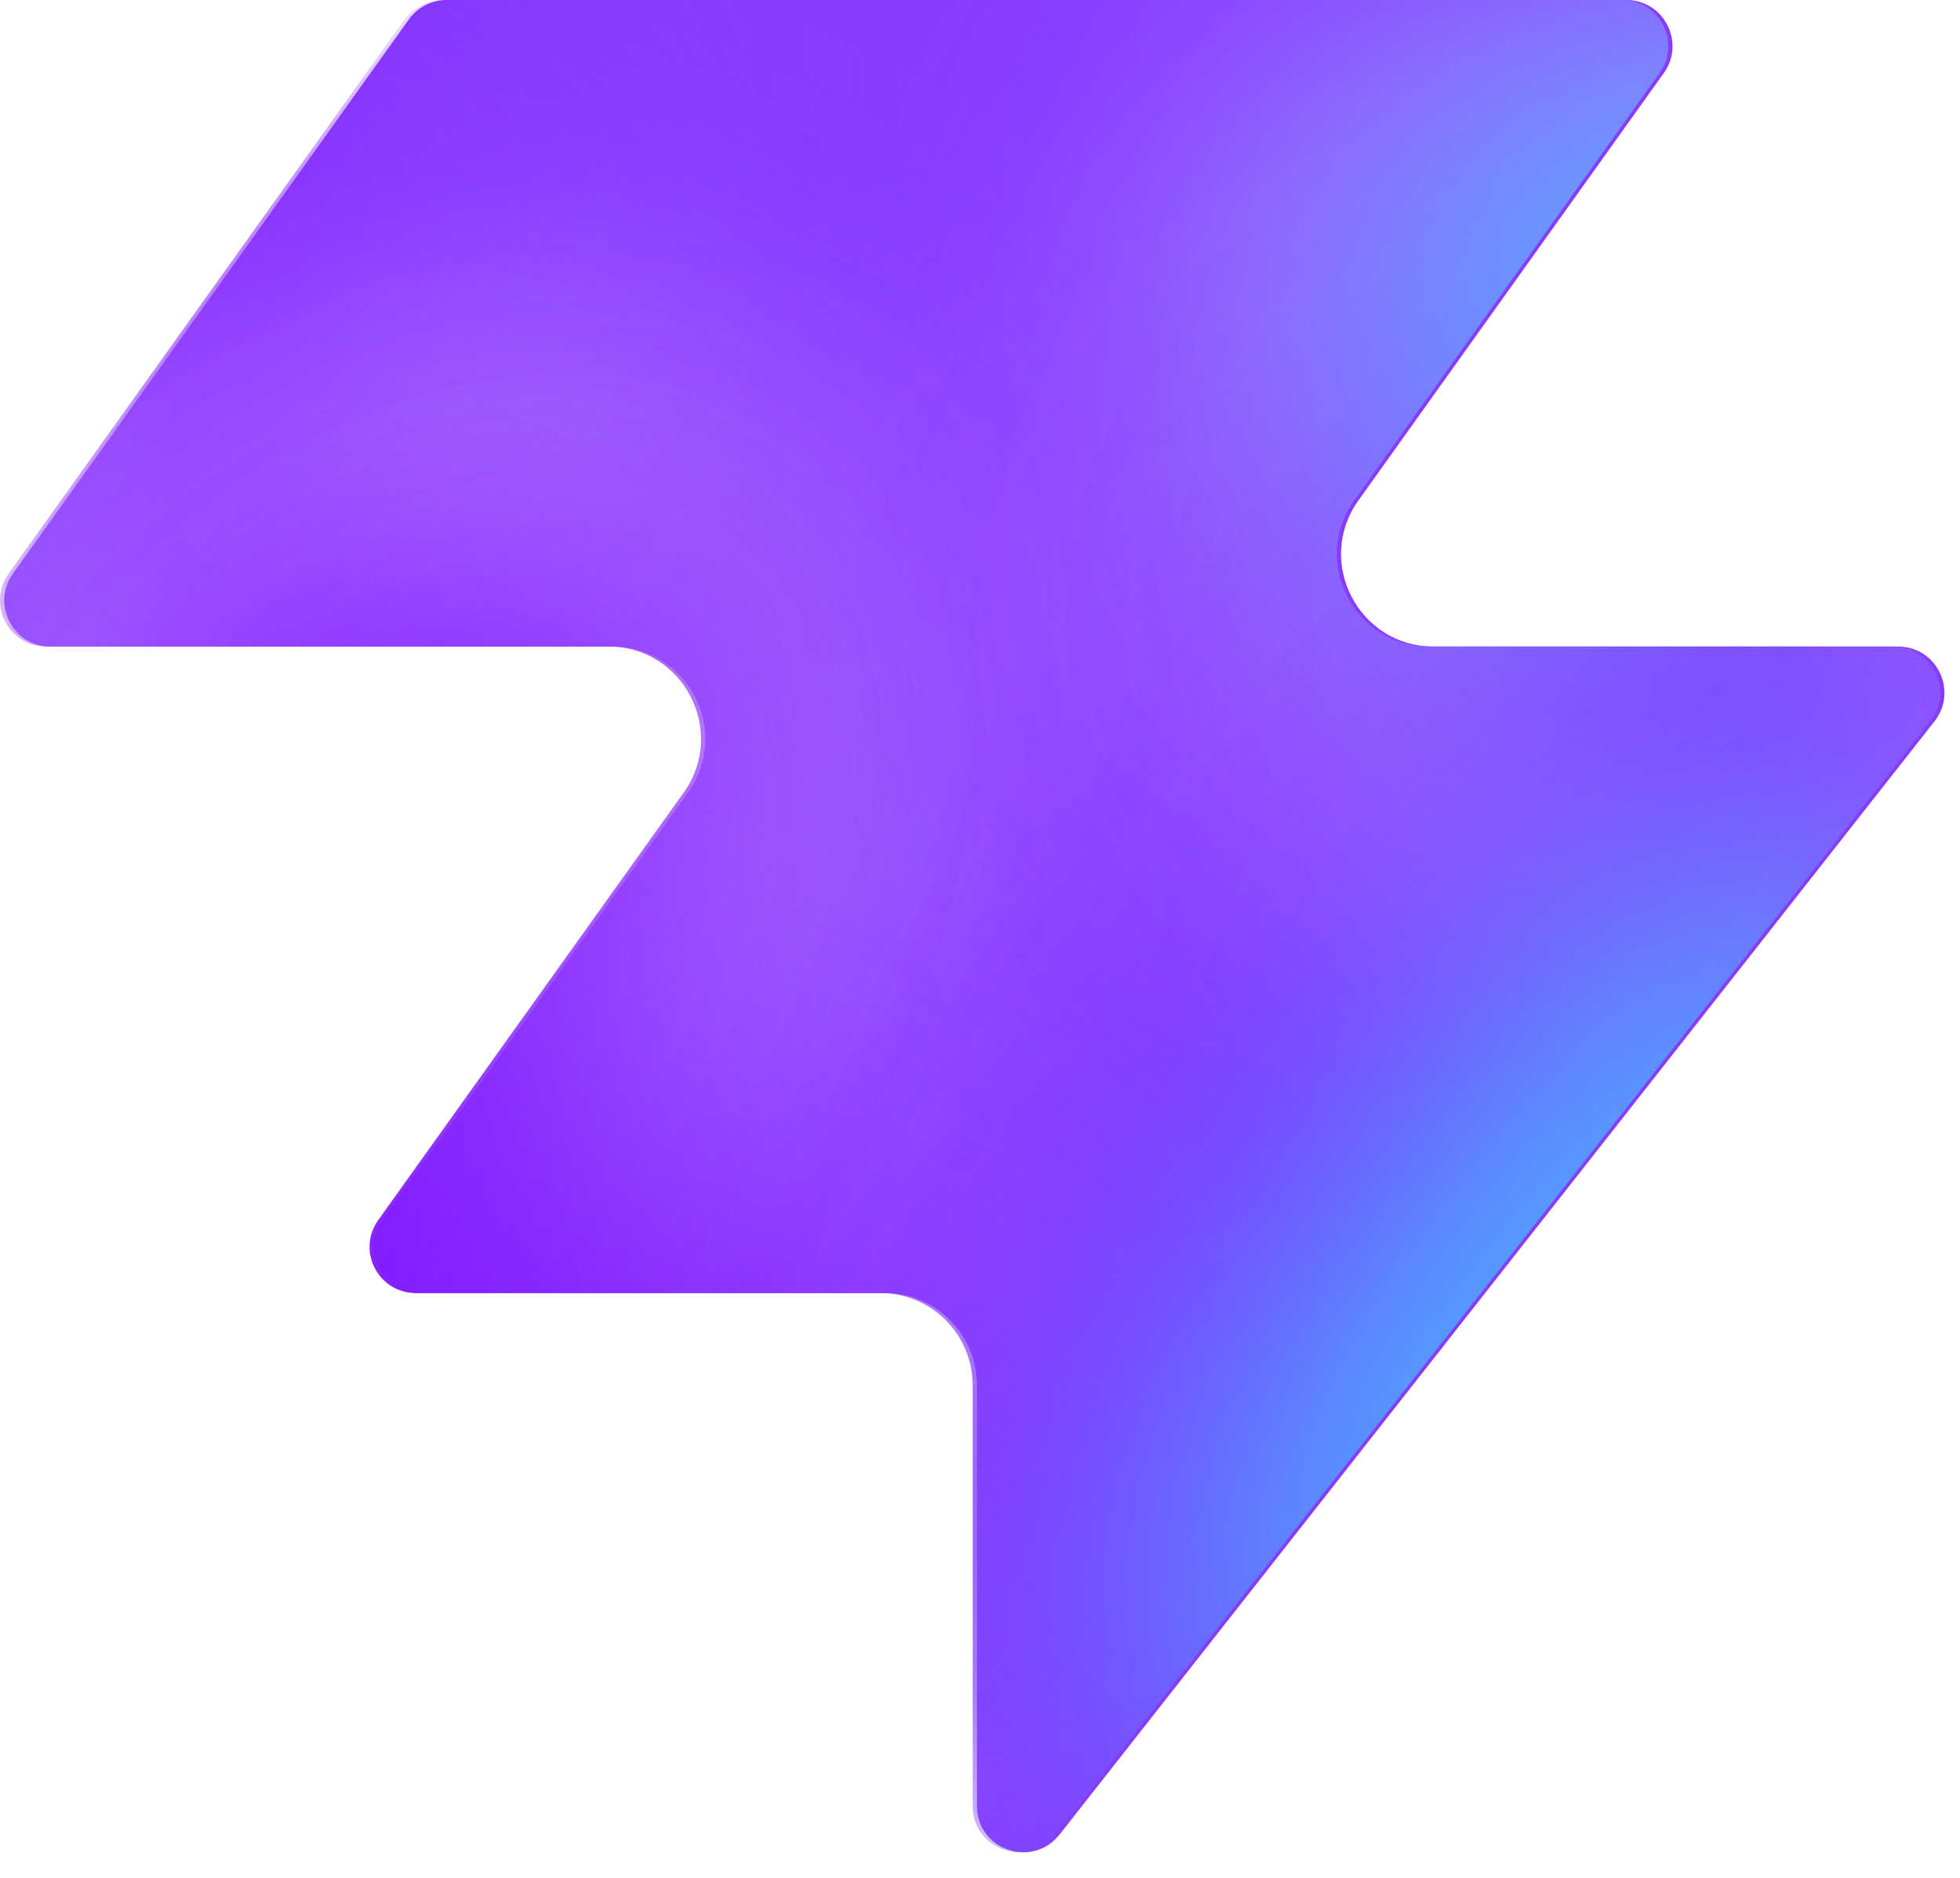
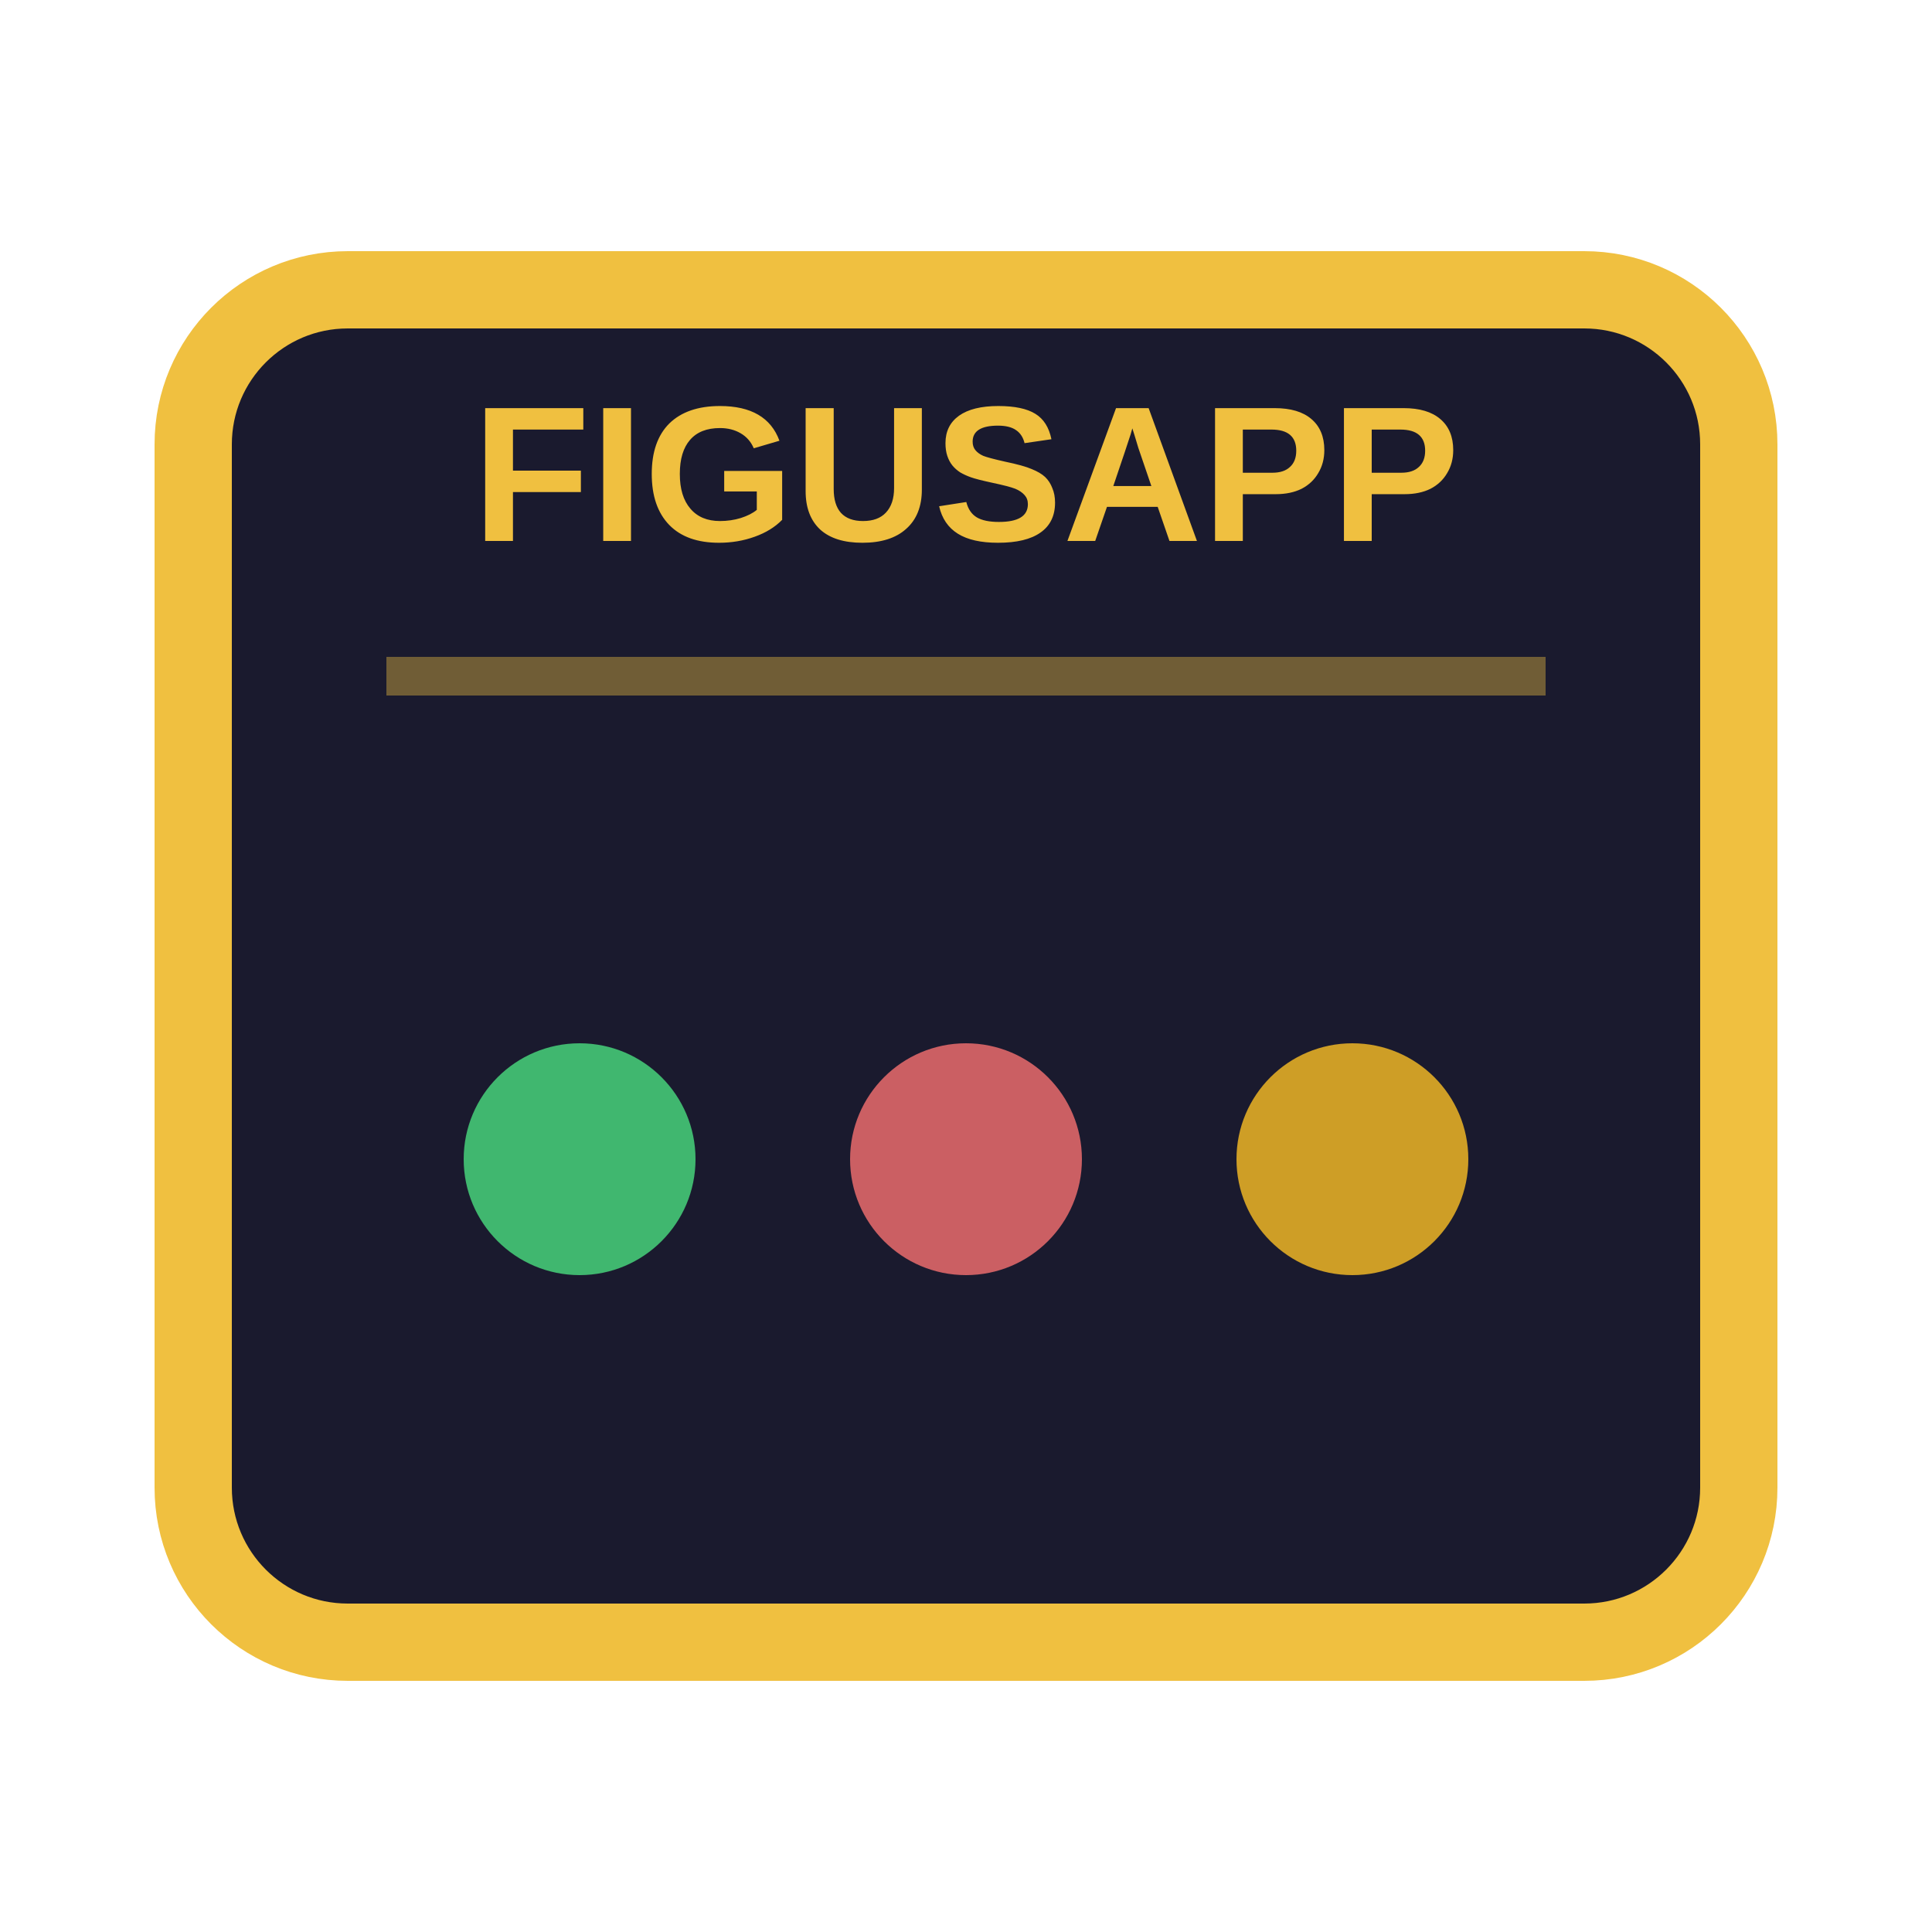
- <svg xmlns="http://www.w3.org/2000/svg" width="48" height="46" fill="none" viewBox="0 0 48 46">
-   <path fill="#863bff" d="M25.946 44.938c-.664.845-2.021.375-2.021-.698V33.937a2.26 2.26 0 0 0-2.262-2.262H10.287c-.92 0-1.456-1.04-.92-1.788l7.48-10.471c1.07-1.497 0-3.578-1.842-3.578H1.237c-.92 0-1.456-1.04-.92-1.788L10.013.474c.214-.297.556-.474.92-.474h28.894c.92 0 1.456 1.04.92 1.788l-7.48 10.471c-1.07 1.498 0 3.579 1.842 3.579h11.377c.943 0 1.473 1.088.89 1.83L25.947 44.94z" style="fill:#863bff;fill:color(display-p3 .525 .23 1);fill-opacity:1" />
-   <mask id="a" width="48" height="46" x="0" y="0" maskUnits="userSpaceOnUse" style="mask-type:alpha">
-     <path fill="#000" d="M25.842 44.938c-.664.844-2.021.375-2.021-.698V33.937a2.26 2.26 0 0 0-2.262-2.262H10.183c-.92 0-1.456-1.04-.92-1.788l7.48-10.471c1.07-1.498 0-3.579-1.842-3.579H1.133c-.92 0-1.456-1.04-.92-1.787L9.91.473c.214-.297.556-.474.92-.474h28.894c.92 0 1.456 1.04.92 1.788l-7.48 10.471c-1.07 1.498 0 3.578 1.842 3.578h11.377c.943 0 1.473 1.088.89 1.832L25.843 44.94z" style="fill:#000;fill-opacity:1" />
-   </mask>
-   <g mask="url(#a)">
-     <g filter="url(#b)">
-       <ellipse cx="5.508" cy="14.704" fill="#ede6ff" rx="5.508" ry="14.704" style="fill:#ede6ff;fill:color(display-p3 .927 .903 1);fill-opacity:1" transform="matrix(.00324 1 1 -.00324 -4.47 31.516)" />
-     </g>
-     <g filter="url(#c)">
-       <ellipse cx="10.399" cy="29.851" fill="#ede6ff" rx="10.399" ry="29.851" style="fill:#ede6ff;fill:color(display-p3 .927 .903 1);fill-opacity:1" transform="matrix(.00324 1 1 -.00324 -39.328 7.883)" />
-     </g>
-     <g filter="url(#d)">
-       <ellipse cx="5.508" cy="30.487" fill="#7e14ff" rx="5.508" ry="30.487" style="fill:#7e14ff;fill:color(display-p3 .492 .077 1);fill-opacity:1" transform="rotate(89.814 -25.913 -14.639)scale(1 -1)" />
-     </g>
-     <g filter="url(#e)">
-       <ellipse cx="5.508" cy="30.599" fill="#7e14ff" rx="5.508" ry="30.599" style="fill:#7e14ff;fill:color(display-p3 .492 .077 1);fill-opacity:1" transform="rotate(89.814 -32.644 -3.334)scale(1 -1)" />
-     </g>
-     <g filter="url(#f)">
-       <ellipse cx="5.508" cy="30.599" fill="#7e14ff" rx="5.508" ry="30.599" style="fill:#7e14ff;fill:color(display-p3 .492 .077 1);fill-opacity:1" transform="matrix(.00324 1 1 -.00324 -34.34 30.47)" />
-     </g>
-     <g filter="url(#g)">
-       <ellipse cx="14.072" cy="22.078" fill="#ede6ff" rx="14.072" ry="22.078" style="fill:#ede6ff;fill:color(display-p3 .927 .903 1);fill-opacity:1" transform="rotate(93.35 24.506 48.493)scale(-1 1)" />
-     </g>
-     <g filter="url(#h)">
-       <ellipse cx="3.47" cy="21.501" fill="#7e14ff" rx="3.47" ry="21.501" style="fill:#7e14ff;fill:color(display-p3 .492 .077 1);fill-opacity:1" transform="rotate(89.009 28.708 47.59)scale(-1 1)" />
-     </g>
-     <g filter="url(#i)">
-       <ellipse cx="3.47" cy="21.501" fill="#7e14ff" rx="3.47" ry="21.501" style="fill:#7e14ff;fill:color(display-p3 .492 .077 1);fill-opacity:1" transform="rotate(89.009 28.708 47.59)scale(-1 1)" />
-     </g>
-     <g filter="url(#j)">
-       <ellipse cx=".387" cy="8.972" fill="#7e14ff" rx="4.407" ry="29.108" style="fill:#7e14ff;fill:color(display-p3 .492 .077 1);fill-opacity:1" transform="rotate(39.51 .387 8.972)" />
-     </g>
-     <g filter="url(#k)">
-       <ellipse cx="47.523" cy="-6.092" fill="#7e14ff" rx="4.407" ry="29.108" style="fill:#7e14ff;fill:color(display-p3 .492 .077 1);fill-opacity:1" transform="rotate(37.892 47.523 -6.092)" />
-     </g>
-     <g filter="url(#l)">
-       <ellipse cx="41.412" cy="6.333" fill="#47bfff" rx="5.971" ry="9.665" style="fill:#47bfff;fill:color(display-p3 .28 .748 1);fill-opacity:1" transform="rotate(37.892 41.412 6.333)" />
-     </g>
-     <g filter="url(#m)">
-       <ellipse cx="-1.879" cy="38.332" fill="#7e14ff" rx="4.407" ry="29.108" style="fill:#7e14ff;fill:color(display-p3 .492 .077 1);fill-opacity:1" transform="rotate(37.892 -1.88 38.332)" />
-     </g>
-     <g filter="url(#n)">
-       <ellipse cx="-1.879" cy="38.332" fill="#7e14ff" rx="4.407" ry="29.108" style="fill:#7e14ff;fill:color(display-p3 .492 .077 1);fill-opacity:1" transform="rotate(37.892 -1.88 38.332)" />
-     </g>
-     <g filter="url(#o)">
-       <ellipse cx="35.651" cy="29.907" fill="#7e14ff" rx="4.407" ry="29.108" style="fill:#7e14ff;fill:color(display-p3 .492 .077 1);fill-opacity:1" transform="rotate(37.892 35.651 29.907)" />
-     </g>
-     <g filter="url(#p)">
-       <ellipse cx="38.418" cy="32.4" fill="#47bfff" rx="5.971" ry="15.297" style="fill:#47bfff;fill:color(display-p3 .28 .748 1);fill-opacity:1" transform="rotate(37.892 38.418 32.4)" />
-     </g>
-   </g>
-   <defs>
-     <filter id="b" width="60.045" height="41.654" x="-19.77" y="16.149" color-interpolation-filters="sRGB" filterUnits="userSpaceOnUse">
-       <feFlood flood-opacity="0" result="BackgroundImageFix" />
-       <feBlend in="SourceGraphic" in2="BackgroundImageFix" result="shape" />
-       <feGaussianBlur result="effect1_foregroundBlur_2002_17158" stdDeviation="7.659" />
-     </filter>
-     <filter id="c" width="90.34" height="51.437" x="-54.613" y="-7.533" color-interpolation-filters="sRGB" filterUnits="userSpaceOnUse">
-       <feFlood flood-opacity="0" result="BackgroundImageFix" />
-       <feBlend in="SourceGraphic" in2="BackgroundImageFix" result="shape" />
-       <feGaussianBlur result="effect1_foregroundBlur_2002_17158" stdDeviation="7.659" />
-     </filter>
-     <filter id="d" width="79.355" height="29.4" x="-49.64" y="2.03" color-interpolation-filters="sRGB" filterUnits="userSpaceOnUse">
-       <feFlood flood-opacity="0" result="BackgroundImageFix" />
-       <feBlend in="SourceGraphic" in2="BackgroundImageFix" result="shape" />
-       <feGaussianBlur result="effect1_foregroundBlur_2002_17158" stdDeviation="4.596" />
-     </filter>
-     <filter id="e" width="79.579" height="29.4" x="-45.045" y="20.029" color-interpolation-filters="sRGB" filterUnits="userSpaceOnUse">
-       <feFlood flood-opacity="0" result="BackgroundImageFix" />
-       <feBlend in="SourceGraphic" in2="BackgroundImageFix" result="shape" />
-       <feGaussianBlur result="effect1_foregroundBlur_2002_17158" stdDeviation="4.596" />
-     </filter>
-     <filter id="f" width="79.579" height="29.4" x="-43.513" y="21.178" color-interpolation-filters="sRGB" filterUnits="userSpaceOnUse">
-       <feFlood flood-opacity="0" result="BackgroundImageFix" />
-       <feBlend in="SourceGraphic" in2="BackgroundImageFix" result="shape" />
-       <feGaussianBlur result="effect1_foregroundBlur_2002_17158" stdDeviation="4.596" />
-     </filter>
-     <filter id="g" width="74.749" height="58.852" x="15.756" y="-17.901" color-interpolation-filters="sRGB" filterUnits="userSpaceOnUse">
-       <feFlood flood-opacity="0" result="BackgroundImageFix" />
-       <feBlend in="SourceGraphic" in2="BackgroundImageFix" result="shape" />
-       <feGaussianBlur result="effect1_foregroundBlur_2002_17158" stdDeviation="7.659" />
-     </filter>
-     <filter id="h" width="61.377" height="25.362" x="23.548" y="2.284" color-interpolation-filters="sRGB" filterUnits="userSpaceOnUse">
-       <feFlood flood-opacity="0" result="BackgroundImageFix" />
-       <feBlend in="SourceGraphic" in2="BackgroundImageFix" result="shape" />
-       <feGaussianBlur result="effect1_foregroundBlur_2002_17158" stdDeviation="4.596" />
-     </filter>
-     <filter id="i" width="61.377" height="25.362" x="23.548" y="2.284" color-interpolation-filters="sRGB" filterUnits="userSpaceOnUse">
-       <feFlood flood-opacity="0" result="BackgroundImageFix" />
-       <feBlend in="SourceGraphic" in2="BackgroundImageFix" result="shape" />
-       <feGaussianBlur result="effect1_foregroundBlur_2002_17158" stdDeviation="4.596" />
-     </filter>
-     <filter id="j" width="56.045" height="63.649" x="-27.636" y="-22.853" color-interpolation-filters="sRGB" filterUnits="userSpaceOnUse">
-       <feFlood flood-opacity="0" result="BackgroundImageFix" />
-       <feBlend in="SourceGraphic" in2="BackgroundImageFix" result="shape" />
-       <feGaussianBlur result="effect1_foregroundBlur_2002_17158" stdDeviation="4.596" />
-     </filter>
-     <filter id="k" width="54.814" height="64.646" x="20.116" y="-38.415" color-interpolation-filters="sRGB" filterUnits="userSpaceOnUse">
-       <feFlood flood-opacity="0" result="BackgroundImageFix" />
-       <feBlend in="SourceGraphic" in2="BackgroundImageFix" result="shape" />
-       <feGaussianBlur result="effect1_foregroundBlur_2002_17158" stdDeviation="4.596" />
-     </filter>
-     <filter id="l" width="33.541" height="35.313" x="24.641" y="-11.323" color-interpolation-filters="sRGB" filterUnits="userSpaceOnUse">
-       <feFlood flood-opacity="0" result="BackgroundImageFix" />
-       <feBlend in="SourceGraphic" in2="BackgroundImageFix" result="shape" />
-       <feGaussianBlur result="effect1_foregroundBlur_2002_17158" stdDeviation="4.596" />
-     </filter>
-     <filter id="m" width="54.814" height="64.646" x="-29.286" y="6.009" color-interpolation-filters="sRGB" filterUnits="userSpaceOnUse">
-       <feFlood flood-opacity="0" result="BackgroundImageFix" />
-       <feBlend in="SourceGraphic" in2="BackgroundImageFix" result="shape" />
-       <feGaussianBlur result="effect1_foregroundBlur_2002_17158" stdDeviation="4.596" />
-     </filter>
-     <filter id="n" width="54.814" height="64.646" x="-29.286" y="6.009" color-interpolation-filters="sRGB" filterUnits="userSpaceOnUse">
-       <feFlood flood-opacity="0" result="BackgroundImageFix" />
-       <feBlend in="SourceGraphic" in2="BackgroundImageFix" result="shape" />
-       <feGaussianBlur result="effect1_foregroundBlur_2002_17158" stdDeviation="4.596" />
-     </filter>
-     <filter id="o" width="54.814" height="64.646" x="8.244" y="-2.416" color-interpolation-filters="sRGB" filterUnits="userSpaceOnUse">
-       <feFlood flood-opacity="0" result="BackgroundImageFix" />
-       <feBlend in="SourceGraphic" in2="BackgroundImageFix" result="shape" />
-       <feGaussianBlur result="effect1_foregroundBlur_2002_17158" stdDeviation="4.596" />
-     </filter>
-     <filter id="p" width="39.409" height="43.623" x="18.713" y="10.588" color-interpolation-filters="sRGB" filterUnits="userSpaceOnUse">
-       <feFlood flood-opacity="0" result="BackgroundImageFix" />
-       <feBlend in="SourceGraphic" in2="BackgroundImageFix" result="shape" />
-       <feGaussianBlur result="effect1_foregroundBlur_2002_17158" stdDeviation="4.596" />
-     </filter>
-   </defs>
+ <svg xmlns="http://www.w3.org/2000/svg" viewBox="0 0 100 100">
+   <rect x="10" y="15" width="80" height="70" rx="8" ry="8" fill="#1a1a2e" stroke="#f0c040" stroke-width="4" />
+   <line x1="20" y1="35" x2="80" y2="35" stroke="#f0c040" stroke-width="2" opacity="0.4" />
+   <circle cx="30" cy="60" r="6" fill="#4ade80" opacity="0.8" />
+   <circle cx="50" cy="60" r="6" fill="#f87171" opacity="0.8" />
+   <circle cx="70" cy="60" r="6" fill="#fbbf24" opacity="0.8" />
+   <text x="50" y="28" text-anchor="middle" font-family="Arial" font-weight="bold" font-size="10" fill="#f0c040">FIGUSAPP</text>
</svg>
